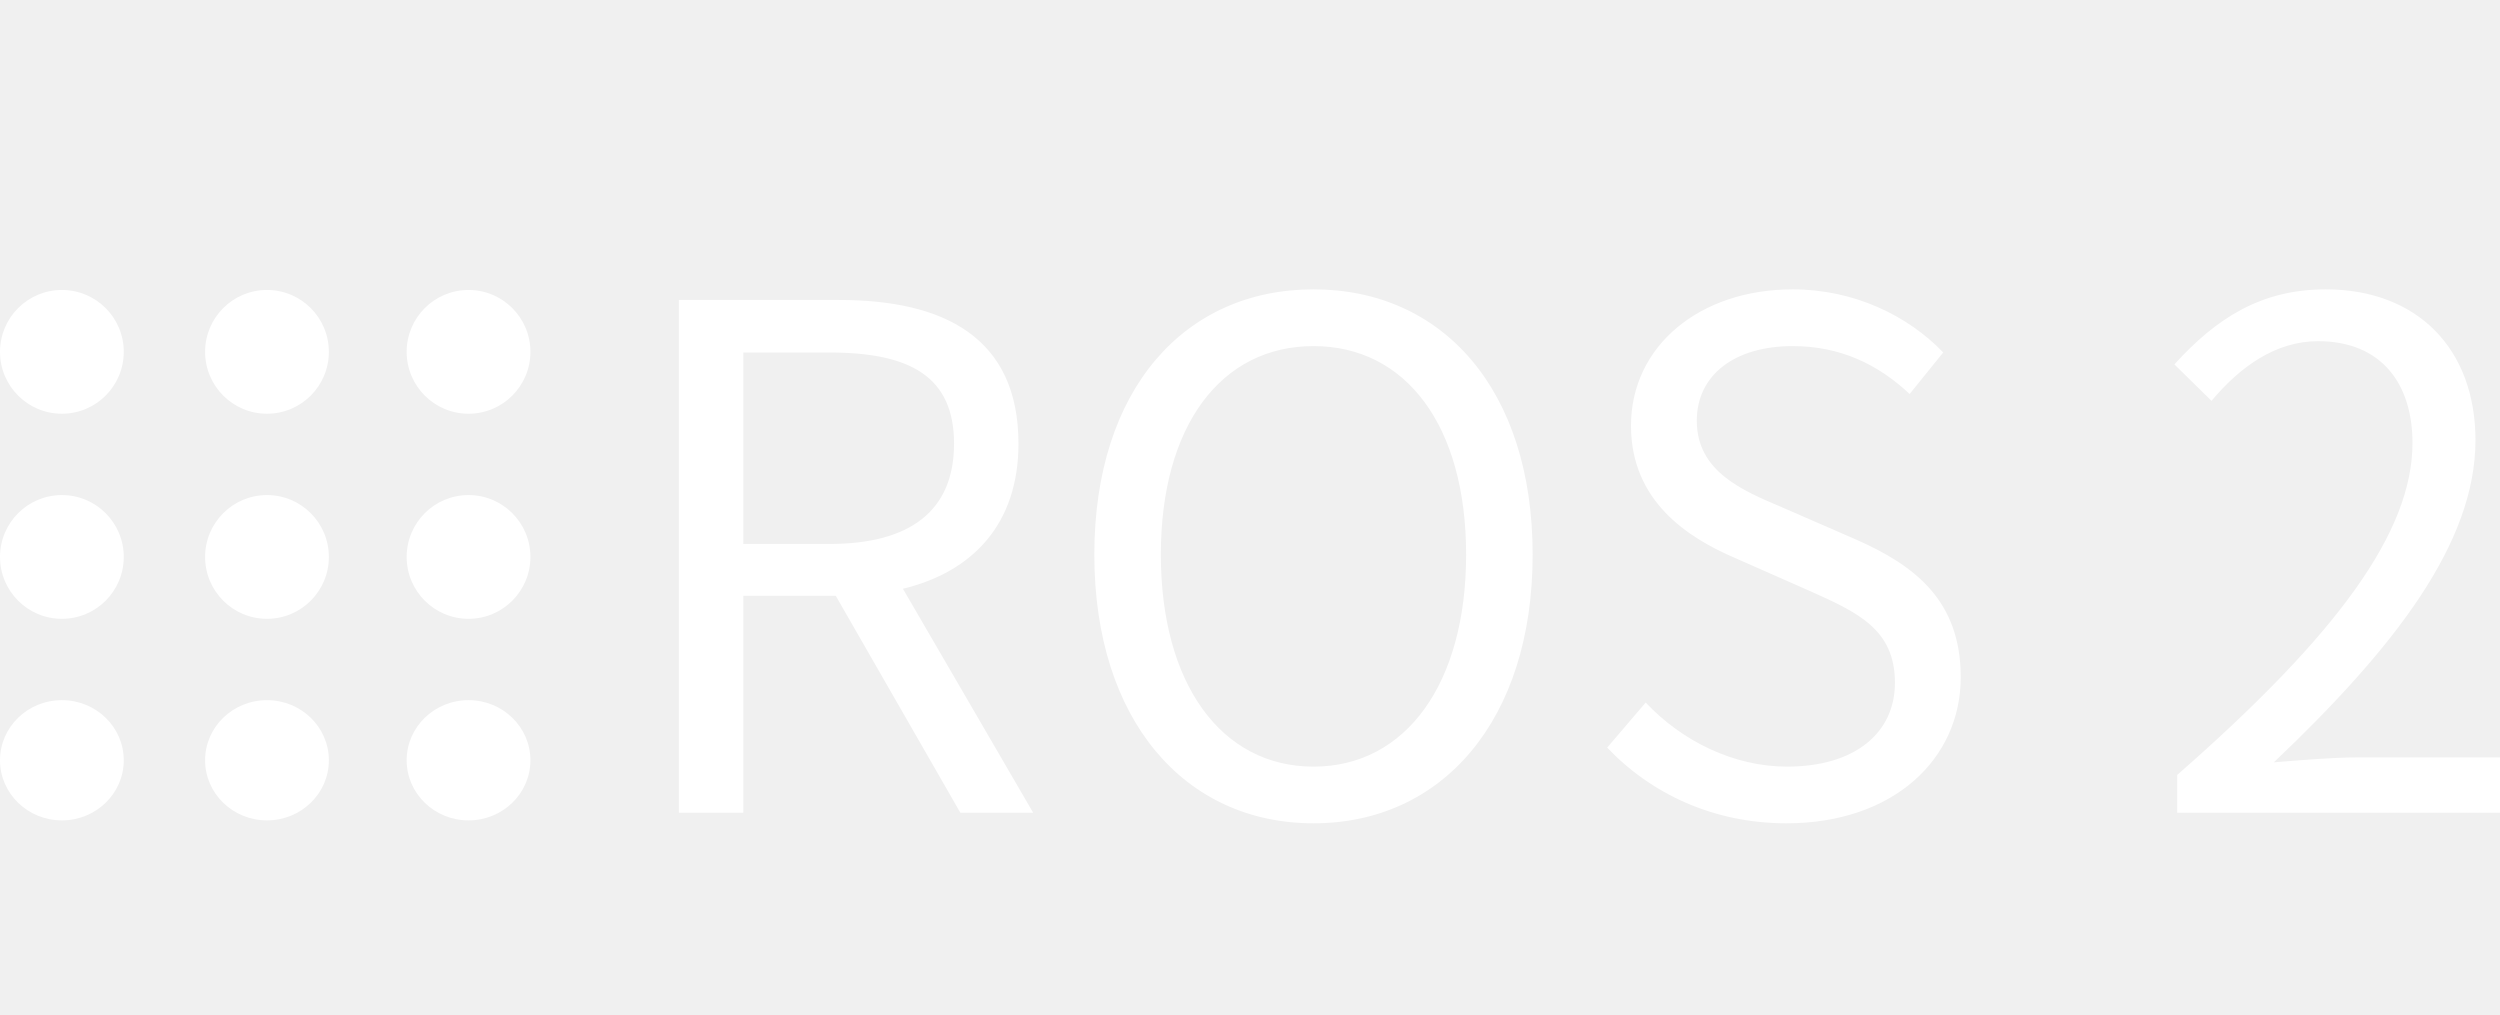
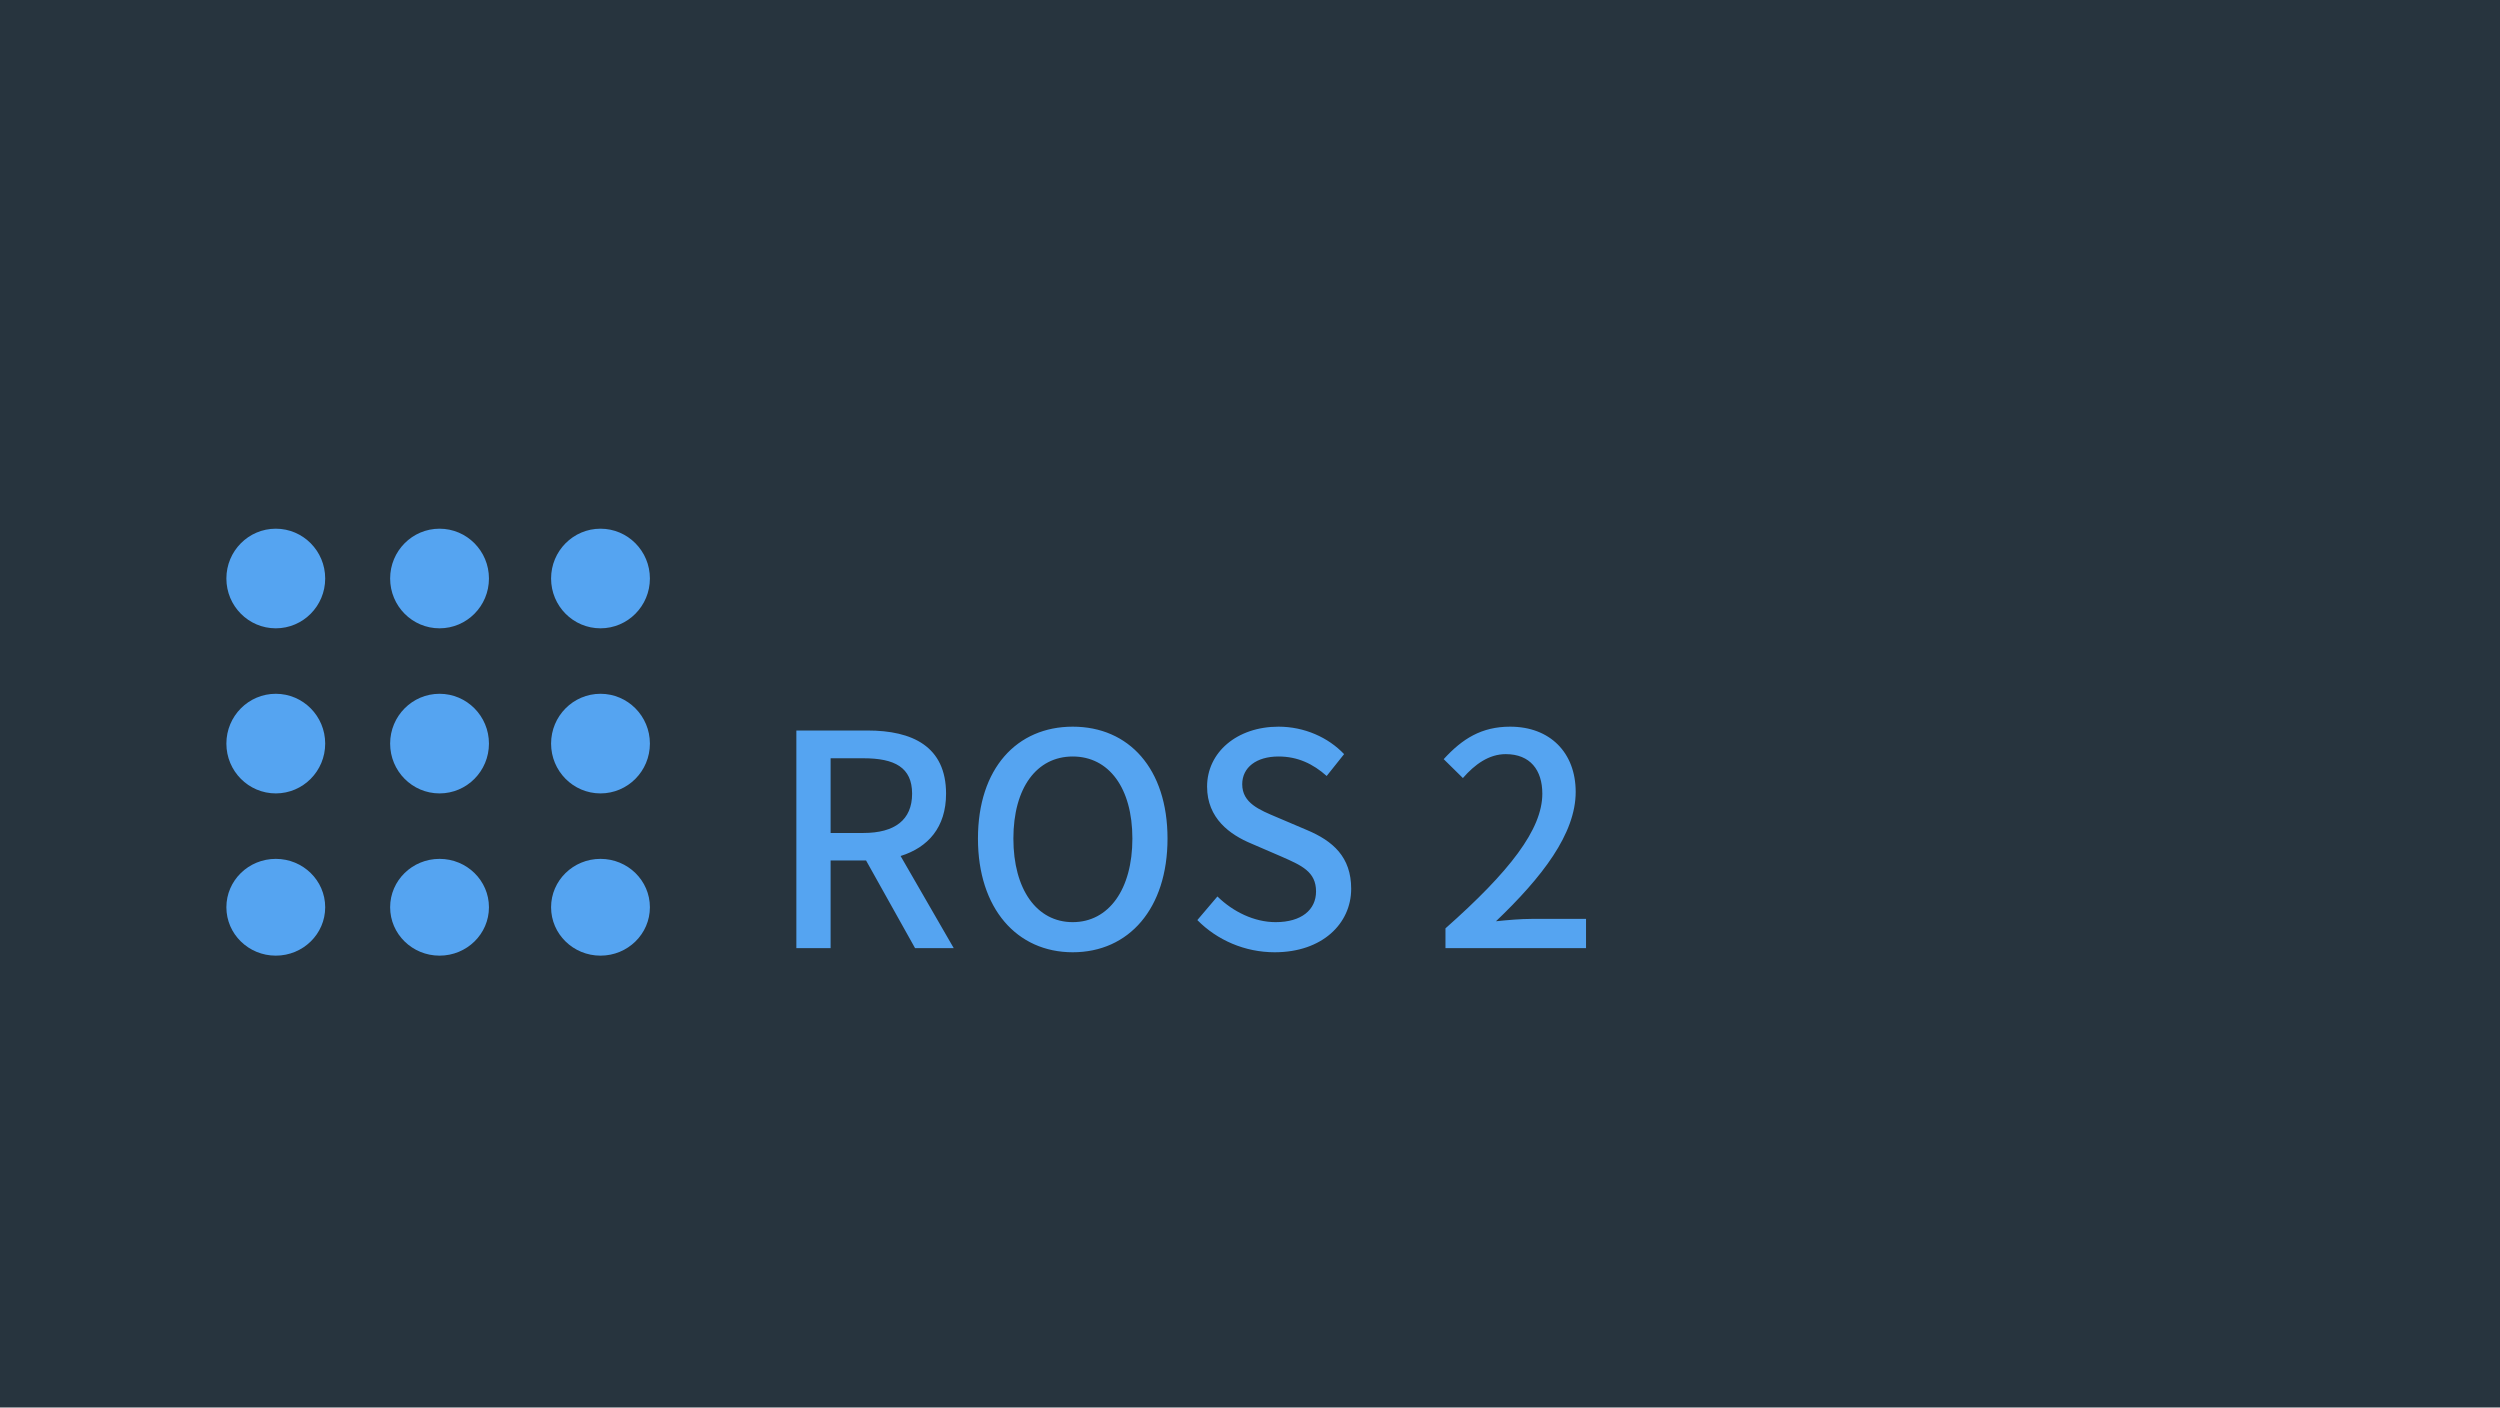
- <svg xmlns="http://www.w3.org/2000/svg" fill="none" version="1.1" width="706.984" height="287" viewBox="0 0 706.984 287">
-   <g>
-     <g>
-       <path d="M210.203,153.828L210.203,99.687L234.562,99.687C257.328,99.687,269.797,106.437,269.797,125.469C269.797,144.516,257.328,153.828,234.562,153.828L210.203,153.828ZM271.578,229.828L292.172,229.828L255.344,166.5C274.953,161.75,288.016,148.281,288.016,125.469C288.016,95.328,266.828,84.828,237.328,84.828L191.984,84.828L191.984,229.828L210.203,229.828L210.203,168.484L236.344,168.484L271.578,229.828ZM371.453,232.828C407.875,232.828,433.422,203.656,433.422,156.844C433.422,110.031,407.875,81.828,371.453,81.828C335.016,81.828,309.469,110.031,309.469,156.844C309.469,203.656,335.016,232.828,371.453,232.828ZM371.453,216.797C345.312,216.797,328.281,193.297,328.281,156.844C328.281,120.391,345.312,97.875,371.453,97.875C397.578,97.875,414.609,120.391,414.609,156.844C414.609,193.297,397.578,216.797,371.453,216.797ZM505.188,232.828C535.484,232.828,554.484,214.609,554.484,191.5C554.484,169.781,541.422,159.828,524.594,152.453L504,143.484C492.703,138.703,479.844,133.328,479.844,118.984C479.844,106.047,490.531,97.875,506.969,97.875C520.422,97.875,531.125,103.047,540.031,111.422L549.531,99.672C539.438,89.156,524.188,81.828,506.969,81.828C480.625,81.828,461.234,97.875,461.234,120.391C461.234,141.703,477.266,152.062,490.734,157.828L511.516,167C525.375,173.172,535.875,177.953,535.875,193.094C535.875,207.234,524.594,216.797,505.375,216.797C490.328,216.797,475.688,209.625,465.391,198.672L454.5,211.422C466.969,224.516,484.594,232.828,505.188,232.828ZM615.703,229.828L706.984,229.828L706.984,214.187L666.781,214.187C659.469,214.187,650.547,214.984,643.031,215.578C677.078,183.234,700.047,153.656,700.047,124.484C700.047,98.672,683.625,81.828,657.688,81.828C639.266,81.828,626.594,90.156,614.906,103.047L625.406,113.359C633.531,103.641,643.625,96.484,655.5,96.484C673.516,96.484,682.234,108.594,682.234,125.266C682.234,150.281,661.25,179.266,615.703,219.141L615.703,229.828Z" fill="#FFFFFF" fill-opacity="1" />
-     </g>
-     <g>
-       <ellipse cx="17.5" cy="99.5" rx="17.5" ry="17.5" fill="#FFFFFF" fill-opacity="1" />
-     </g>
-     <g>
-       <ellipse cx="17.5" cy="157.5" rx="17.5" ry="17.5" fill="#FFFFFF" fill-opacity="1" />
-     </g>
-     <g>
-       <ellipse cx="17.5" cy="215" rx="17.5" ry="17" fill="#FFFFFF" fill-opacity="1" />
-     </g>
-     <g>
-       <ellipse cx="75.5" cy="99.5" rx="17.5" ry="17.5" fill="#FFFFFF" fill-opacity="1" />
-     </g>
-     <g>
-       <ellipse cx="75.5" cy="157.5" rx="17.5" ry="17.5" fill="#FFFFFF" fill-opacity="1" />
-     </g>
-     <g>
-       <ellipse cx="75.5" cy="215" rx="17.5" ry="17" fill="#FFFFFF" fill-opacity="1" />
-     </g>
-     <g>
-       <ellipse cx="132.5" cy="99.5" rx="17.5" ry="17.5" fill="#FFFFFF" fill-opacity="1" />
-     </g>
-     <g>
-       <ellipse cx="132.5" cy="157.5" rx="17.5" ry="17.5" fill="#FFFFFF" fill-opacity="1" />
-     </g>
-     <g>
-       <ellipse cx="132.5" cy="215" rx="17.5" ry="17" fill="#FFFFFF" fill-opacity="1" />
+ <svg xmlns="http://www.w3.org/2000/svg" fill="none" version="1.1" width="508" height="286" viewBox="0 0 508 286">
+   <defs>
+     <clipPath id="master_svg0_175_01589">
+       <rect x="0" y="0" width="508" height="286" rx="0" />
+     </clipPath>
+     <clipPath id="master_svg1_175_01648">
+       <rect x="46" y="60" width="323" height="166" rx="0" />
+     </clipPath>
+   </defs>
+   <g clip-path="url(#master_svg0_175_01589)">
+     <rect x="0" y="0" width="508" height="286" rx="0" fill="#27343E" fill-opacity="1" />
+     <g clip-path="url(#master_svg1_175_01648)">
+       <g>
+         <g>
+           <g>
+             <ellipse cx="56.04" cy="117.553" rx="10.04" ry="10.122" fill="#55A4F1" fill-opacity="1" />
+           </g>
+         </g>
+         <g>
+           <g>
+             <ellipse cx="56.04" cy="151.099" rx="10.04" ry="10.122" fill="#55A4F1" fill-opacity="1" />
+           </g>
+         </g>
+         <g>
+           <g>
+             <ellipse cx="56.04" cy="184.355" rx="10.04" ry="9.833" fill="#55A4F1" fill-opacity="1" />
+           </g>
+         </g>
+         <g>
+           <g>
+             <ellipse cx="89.315" cy="117.553" rx="10.04" ry="10.122" fill="#55A4F1" fill-opacity="1" />
+           </g>
+         </g>
+         <g>
+           <g>
+             <ellipse cx="89.315" cy="151.099" rx="10.04" ry="10.122" fill="#55A4F1" fill-opacity="1" />
+           </g>
+         </g>
+         <g>
+           <g>
+             <ellipse cx="89.315" cy="184.355" rx="10.04" ry="9.833" fill="#55A4F1" fill-opacity="1" />
+           </g>
+         </g>
+         <g>
+           <g>
+             <ellipse cx="122.02" cy="117.553" rx="10.04" ry="10.122" fill="#55A4F1" fill-opacity="1" />
+           </g>
+         </g>
+         <g>
+           <g>
+             <ellipse cx="122.02" cy="151.099" rx="10.04" ry="10.122" fill="#55A4F1" fill-opacity="1" />
+           </g>
+         </g>
+         <g>
+           <g>
+             <ellipse cx="122.02" cy="184.355" rx="10.04" ry="9.833" fill="#55A4F1" fill-opacity="1" />
+           </g>
+         </g>
+       </g>
+       <g>
+         <path d="M168.78,169.26L168.78,154.08L175.44,154.08C181.8,154.08,185.34,155.94,185.34,161.28C185.34,166.62,181.8,169.26,175.44,169.26L168.78,169.26ZM185.94,192.66L193.8,192.66L183,173.94C188.58,172.2,192.24,168.12,192.24,161.28C192.24,151.68,185.4,148.44,176.28,148.44L161.82,148.44L161.82,192.66L168.78,192.66L168.78,174.84L175.98,174.84L185.94,192.66ZM217.98,193.5C229.38,193.5,237.24,184.62,237.24,170.4C237.24,156.18,229.38,147.66,217.98,147.66C206.64,147.66,198.72,156.12,198.72,170.4C198.72,184.62,206.64,193.5,217.98,193.5ZM217.98,187.38C210.66,187.38,205.92,180.72,205.92,170.4C205.92,160.08,210.66,153.72,217.98,153.72C225.3,153.72,230.1,160.08,230.1,170.4C230.1,180.72,225.3,187.38,217.98,187.38ZM259.02,193.5C268.68,193.5,274.56,187.68,274.56,180.6C274.56,174.12,270.84,170.88,265.56,168.66L259.5,166.08C255.96,164.58,252.42,163.2,252.42,159.36C252.42,155.94,255.3,153.72,259.8,153.72C263.7,153.72,266.82,155.22,269.58,157.68L273.12,153.24C269.88,149.82,265.02,147.66,259.8,147.66C251.34,147.66,245.28,152.88,245.28,159.84C245.28,166.32,249.96,169.62,254.28,171.42L260.4,174.06C264.48,175.86,267.42,177.12,267.42,181.14C267.42,184.86,264.48,187.38,259.2,187.38C254.88,187.38,250.56,185.28,247.38,182.16L243.3,186.96C247.32,191.04,252.96,193.5,259.02,193.5ZM293.72,192.66L322.28,192.66L322.28,186.72L311.18,186.72C309.02,186.72,306.26,186.96,303.98,187.2C313.34,178.26,320.18,169.44,320.18,160.92C320.18,152.94,314.96,147.66,306.86,147.66C301.04,147.66,297.14,150.12,293.36,154.26L297.26,158.1C299.66,155.34,302.54,153.24,305.96,153.24C310.94,153.24,313.4,156.48,313.4,161.28C313.4,168.54,306.74,177.12,293.72,188.64L293.72,192.66Z" fill="#55A4F1" fill-opacity="1" />
+       </g>
    </g>
  </g>
</svg>
